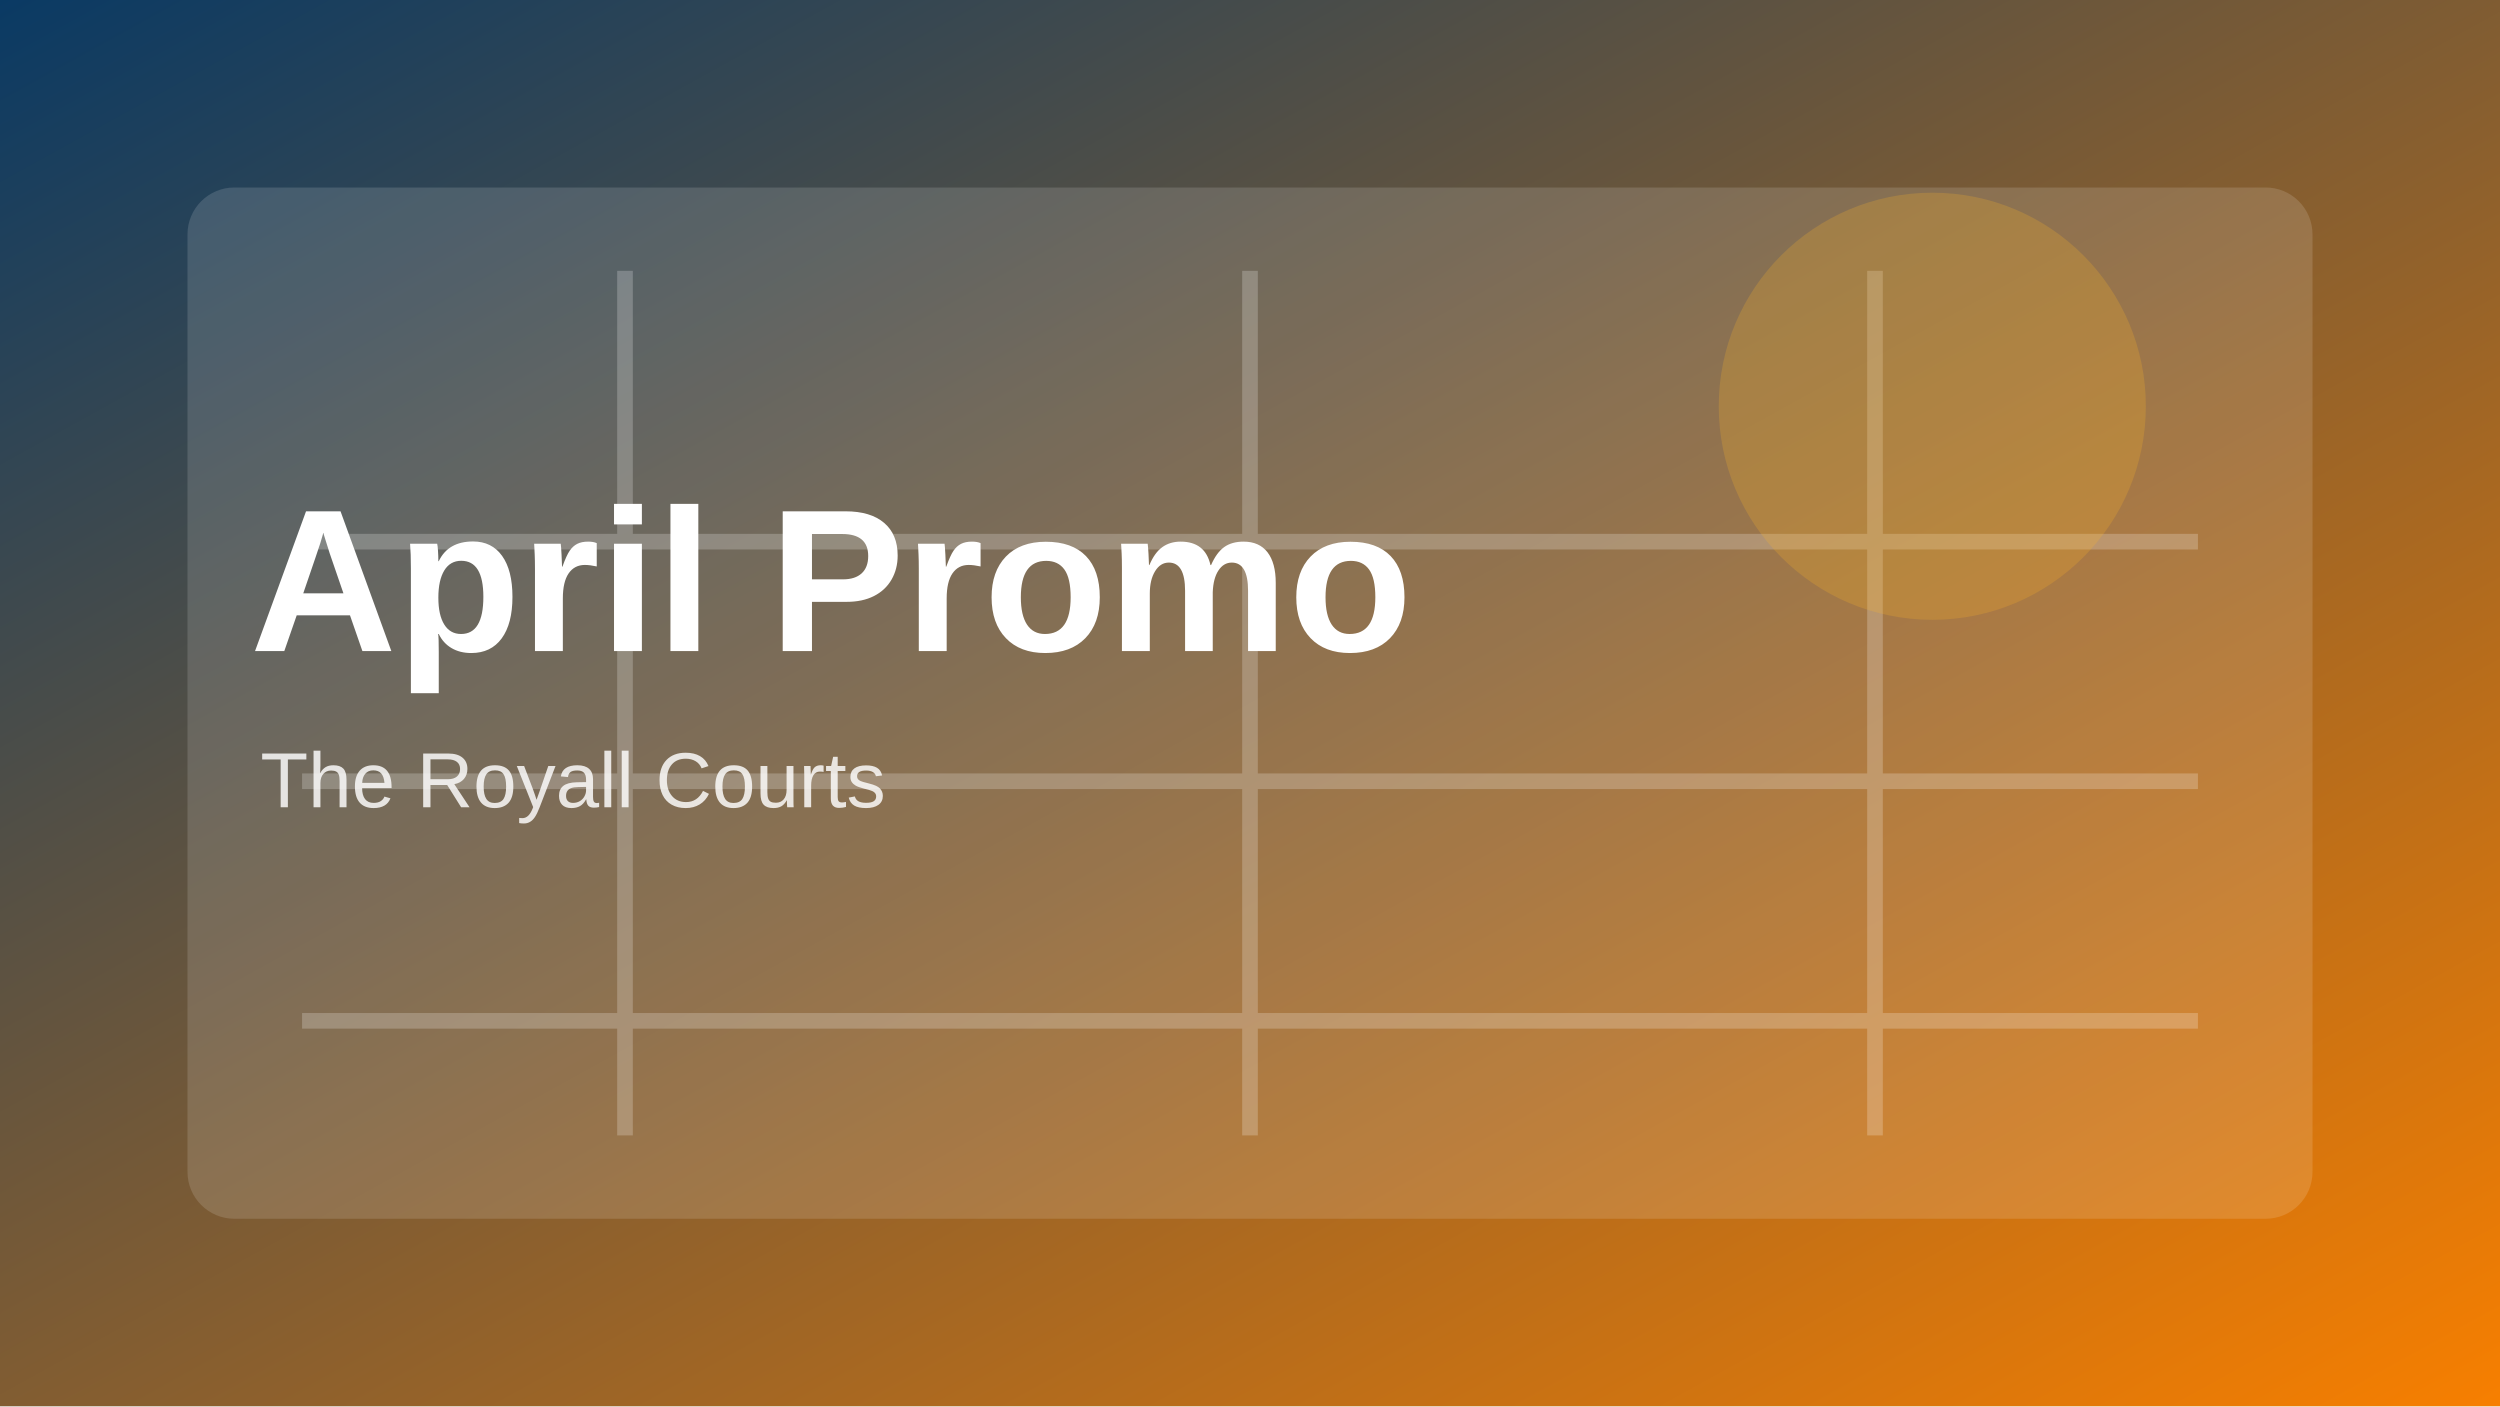
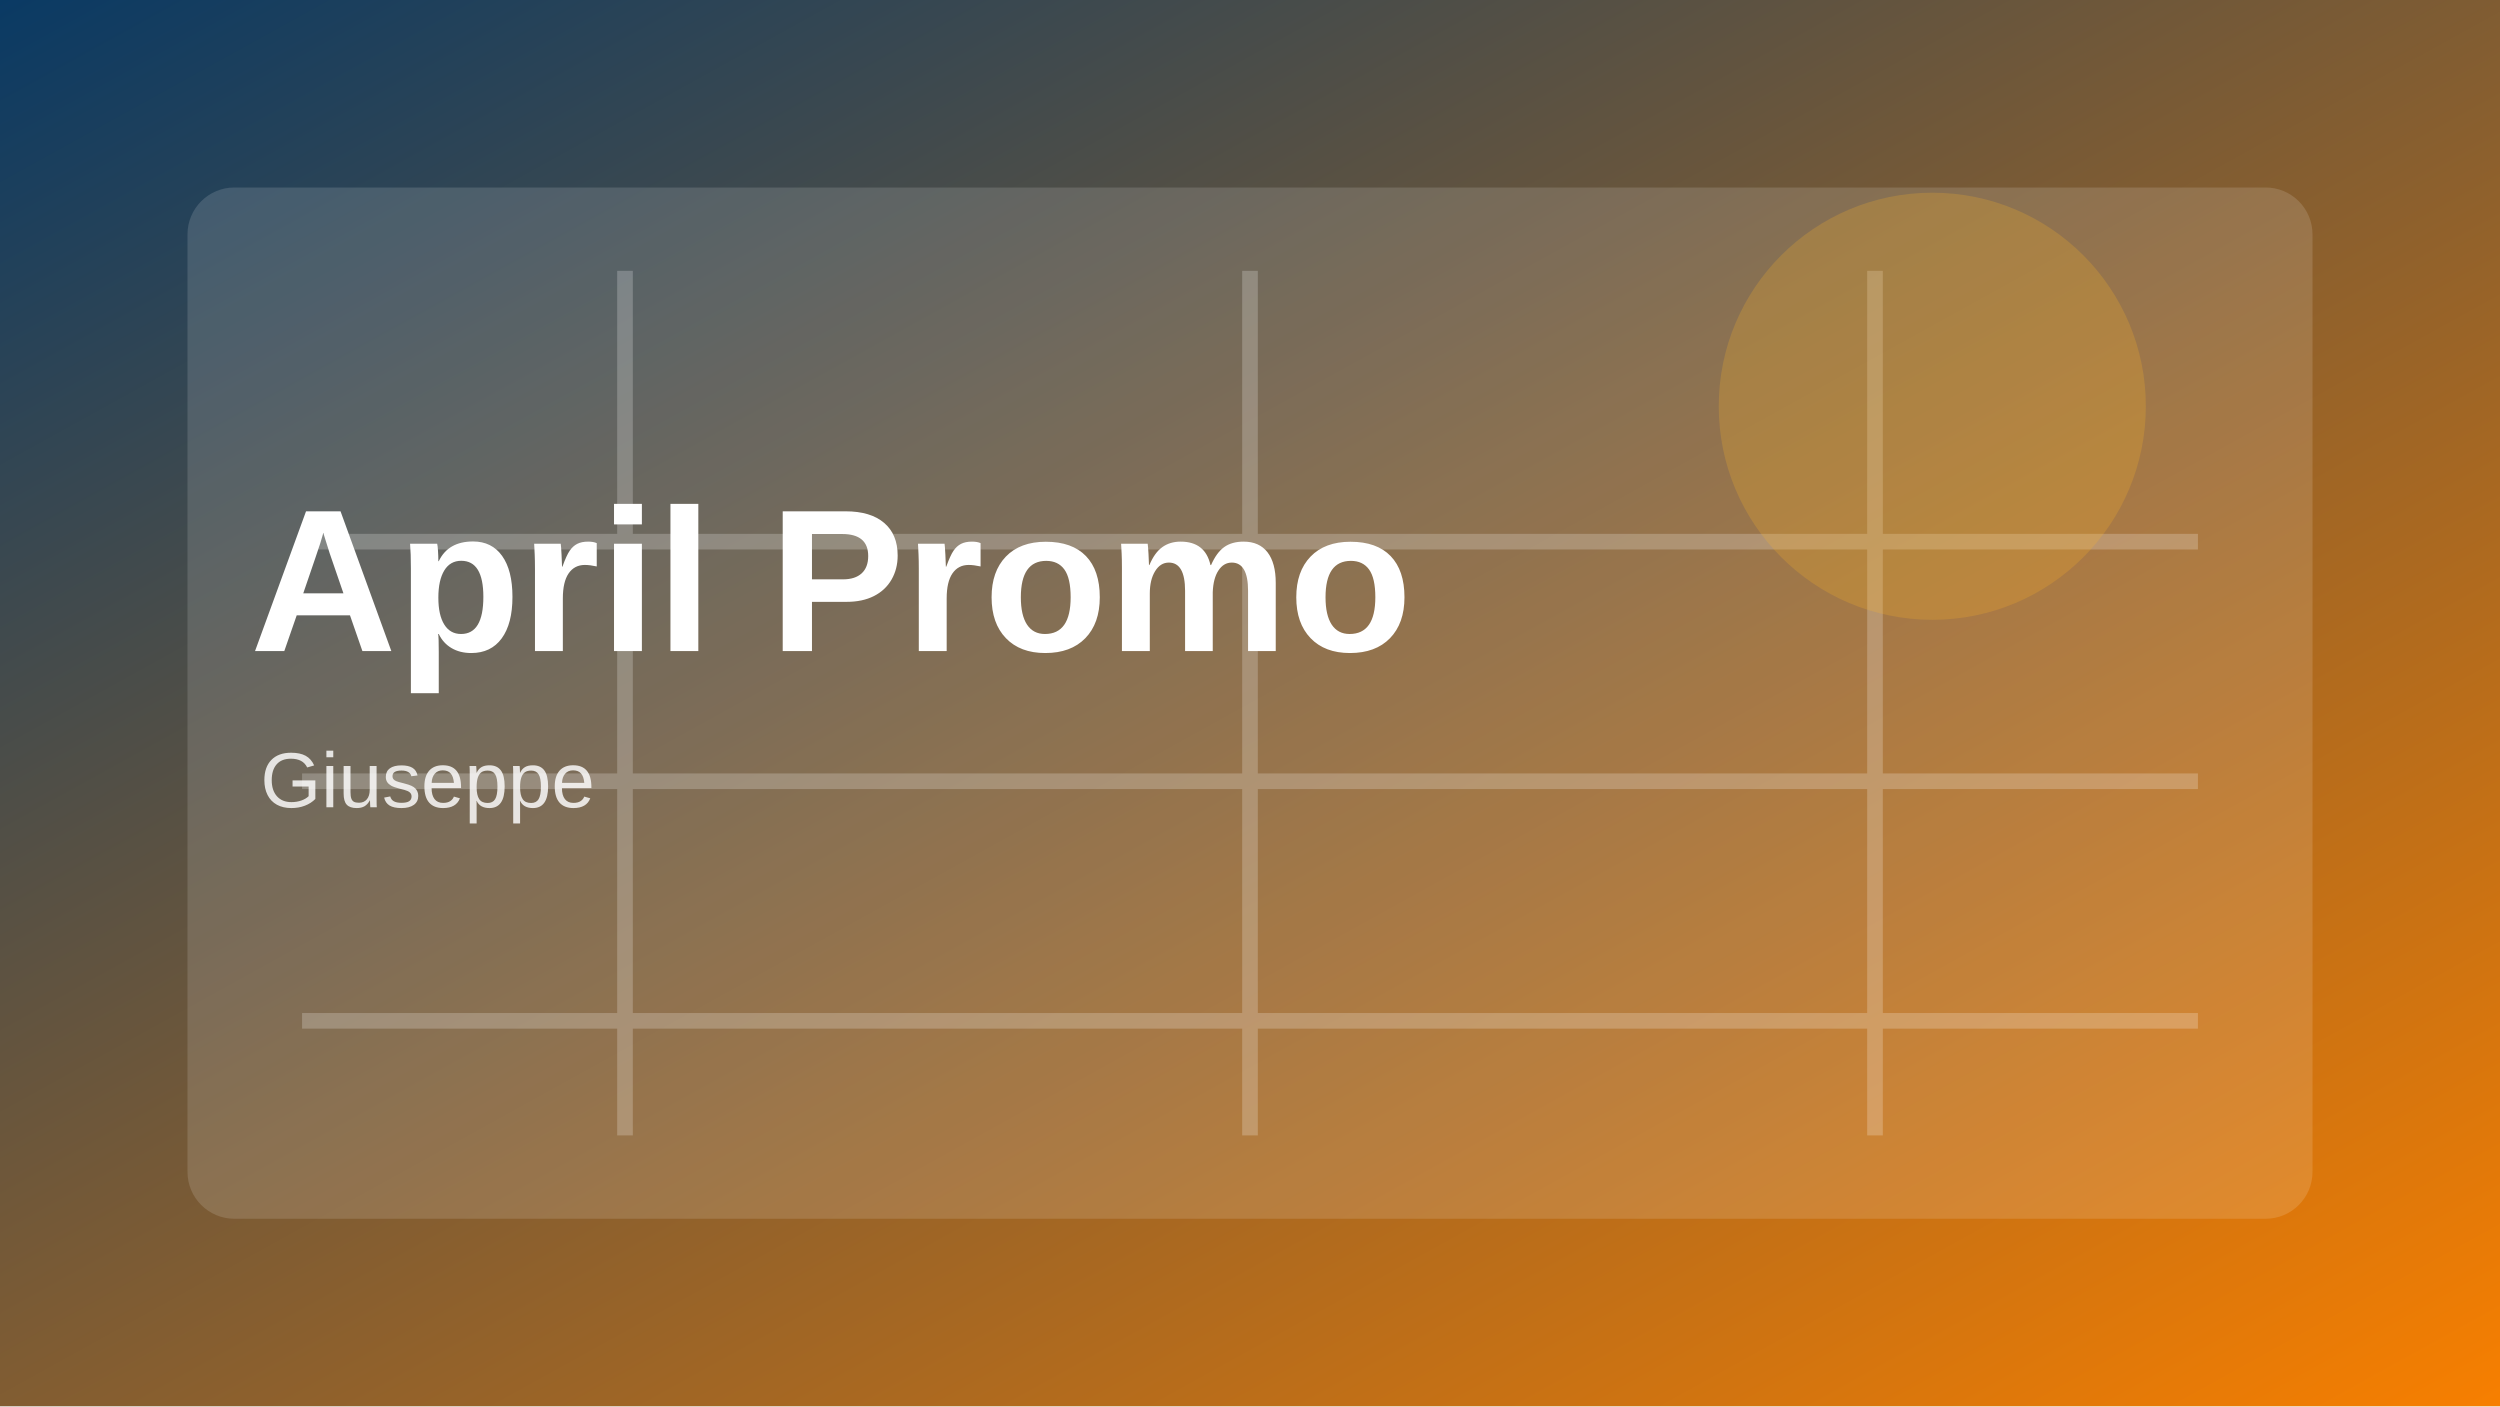
<svg xmlns="http://www.w3.org/2000/svg" width="960" height="540" viewBox="0 0 960 540">
  <defs>
    <linearGradient id="g" x1="0" y1="0" x2="1" y2="1">
      <stop stop-color="#0a3a64" />
      <stop offset="1" stop-color="#f77f00" />
    </linearGradient>
  </defs>
  <rect width="960" height="540" fill="url(#g)" />
  <rect x="72" y="72" width="816" height="396" rx="18" fill="#fff" fill-opacity=".14" />
  <path d="M116 392h728M116 300h728M116 208h728M240 104v332M480 104v332M720 104v332" stroke="#fff" stroke-opacity=".22" stroke-width="6" />
  <circle cx="742" cy="156" r="82" fill="#ffb627" fill-opacity=".22" />
  <text x="96" y="250" fill="#fff" font-family="Source Sans Pro,Arial,sans-serif" font-size="78" font-weight="800">April Promo</text>
-   <text x="100" y="310" fill="#fff" fill-opacity=".82" font-family="Source Sans Pro,Arial,sans-serif" font-size="30">The Royall Courts</text>
+   <text x="100" y="310" fill="#fff" fill-opacity=".82" font-family="Source Sans Pro,Arial,sans-serif" font-size="30">Giuseppe</text>
</svg>
